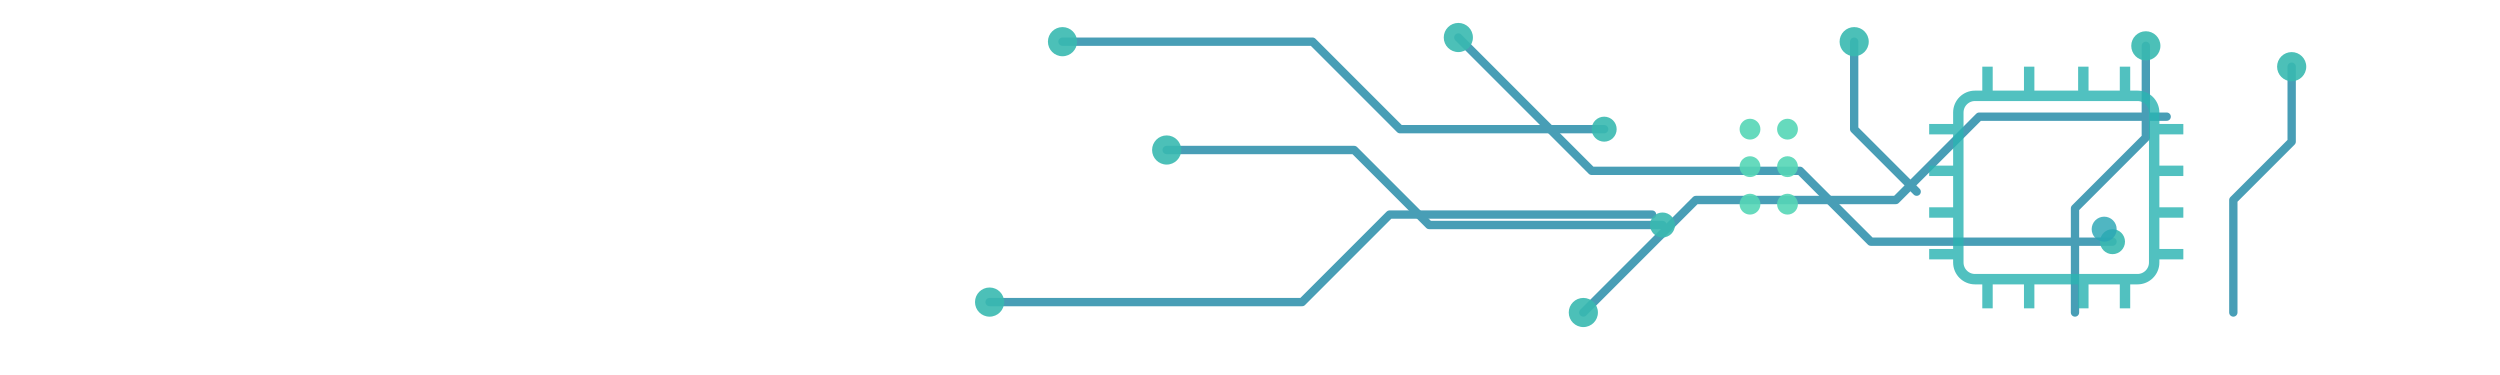
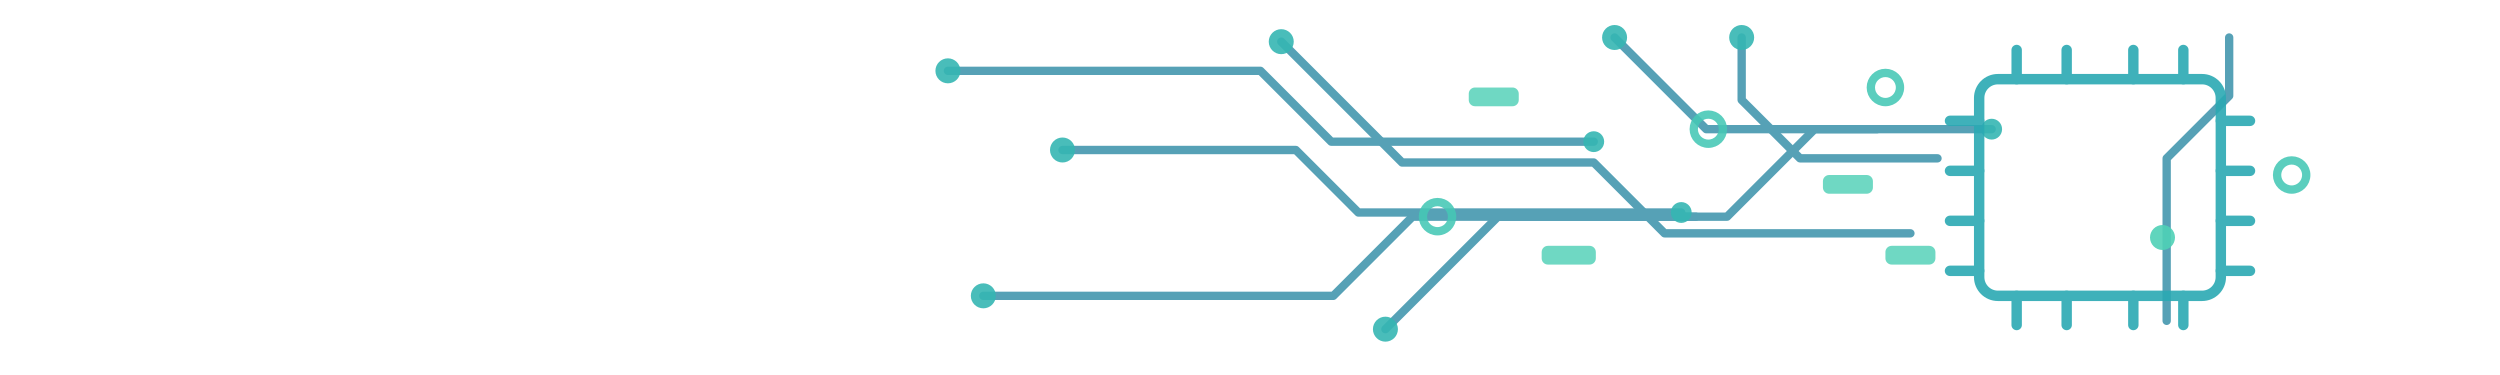
<svg xmlns="http://www.w3.org/2000/svg" viewBox="0 0 1200 180" aria-hidden="true">
-   <g fill="none" stroke="#2b8eaa" stroke-width="4" opacity=".86" stroke-linecap="round" stroke-linejoin="round">
-     <path d="M510 20h120l42 42h98" />
-     <path d="M560 72h90l36 36h112" />
-     <path d="M475 145h150l42-42h126" />
-     <path d="M700 18l64 64h100l34 34h116" />
-     <path d="M760 150l54-54h96l40-40h90" />
-     <path d="M890 20v42l30 30" />
-     <path d="M1030 22v44l-34 34v50" />
-     <path d="M1100 32v36l-28 28v54" />
+   <g fill="none" stroke="#2686a2" stroke-width="4" opacity=".78" stroke-linecap="round" stroke-linejoin="round">
+     <path d="M455 34h150l34 34h126" />
+     <path d="M510 72h112l30 30h155" />
+     <path d="M472 142h168l38-38h136" />
+     <path d="M615 20l58 58h92l34 34h118" />
+     <path d="M665 158l54-54h110l42-42h85" />
+     <path d="M775 18l44 44h82" />
+     <path d="M836 18v30l28 28h66" />
+     <path d="M1070 18v28l-30 30v78" />
  </g>
-   <g fill="#39b9b0" opacity=".9">
-     <circle cx="510" cy="20" r="7" />
-     <circle cx="560" cy="72" r="7" />
-     <circle cx="475" cy="145" r="7" />
-     <circle cx="700" cy="18" r="7" />
-     <circle cx="760" cy="150" r="7" />
-     <circle cx="890" cy="20" r="7" />
-     <circle cx="1030" cy="22" r="7" />
-     <circle cx="1100" cy="32" r="7" />
-     <circle cx="770" cy="62" r="6" />
-     <circle cx="798" cy="108" r="6" />
-     <circle cx="1014" cy="116" r="6" />
+   <g fill="#35b6b2" opacity=".9">
+     <circle cx="455" cy="34" r="6" />
+     <circle cx="510" cy="72" r="6" />
+     <circle cx="472" cy="142" r="6" />
+     <circle cx="615" cy="20" r="6" />
+     <circle cx="665" cy="158" r="6" />
+     <circle cx="775" cy="18" r="6" />
+     <circle cx="836" cy="18" r="6" />
+     <circle cx="765" cy="68" r="5" />
+     <circle cx="807" cy="102" r="5" />
+     <circle cx="956" cy="62" r="5" />
  </g>
-   <g transform="translate(940 46)" opacity=".82">
-     <rect x="0" y="0" width="94" height="88" rx="8" fill="none" stroke="#2bb3b2" stroke-width="5" />
-     <g stroke="#2bb3b2" stroke-width="5">
-       <path d="M14 0V-14M34 0V-14M60 0V-14M80 0V-14" />
-       <path d="M14 88v14M34 88v14M60 88v14M80 88v14" />
-       <path d="M0 16h-14M0 36h-14M0 56h-14M0 76h-14" />
-       <path d="M94 16h14M94 36h14M94 56h14M94 76h14" />
+   <g fill="#4fd0b6" opacity=".82">
+     <rect x="705" y="42" width="24" height="9" rx="3" />
+     <rect x="740" y="118" width="26" height="9" rx="3" />
+     <rect x="875" y="84" width="24" height="9" rx="3" />
+     <rect x="905" y="118" width="24" height="9" rx="3" />
+   </g>
+   <g transform="translate(950 38)" opacity=".9">
+     <rect x="0" y="0" width="116" height="104" rx="9" fill="none" stroke="#2aa9b2" stroke-width="5" />
+     <g stroke="#2aa9b2" stroke-width="5" stroke-linecap="round">
+       <path d="M18 0V-14M42 0V-14M74 0V-14M98 0V-14" />
+       <path d="M18 104v14M42 104v14M74 104v14M98 104v14" />
+       <path d="M0 20h-14M0 44h-14M0 68h-14M0 92h-14" />
+       <path d="M116 20h14M116 44h14M116 68h14M116 92h14" />
    </g>
-     <circle cx="70" cy="64" r="6" fill="#2aa6b5" />
+     <circle cx="88" cy="76" r="6" fill="#4fd0b6" />
  </g>
-   <g fill="#55d6b6" opacity=".9">
-     <circle cx="840" cy="62" r="5" />
-     <circle cx="858" cy="62" r="5" />
-     <circle cx="840" cy="80" r="5" />
-     <circle cx="858" cy="80" r="5" />
-     <circle cx="840" cy="98" r="5" />
-     <circle cx="858" cy="98" r="5" />
+   <g fill="none" stroke="#45c7b5" stroke-width="4" opacity=".88">
+     <circle cx="690" cy="104" r="7" />
+     <circle cx="820" cy="62" r="7" />
+     <circle cx="905" cy="42" r="7" />
+     <circle cx="1100" cy="84" r="7" />
  </g>
</svg>
